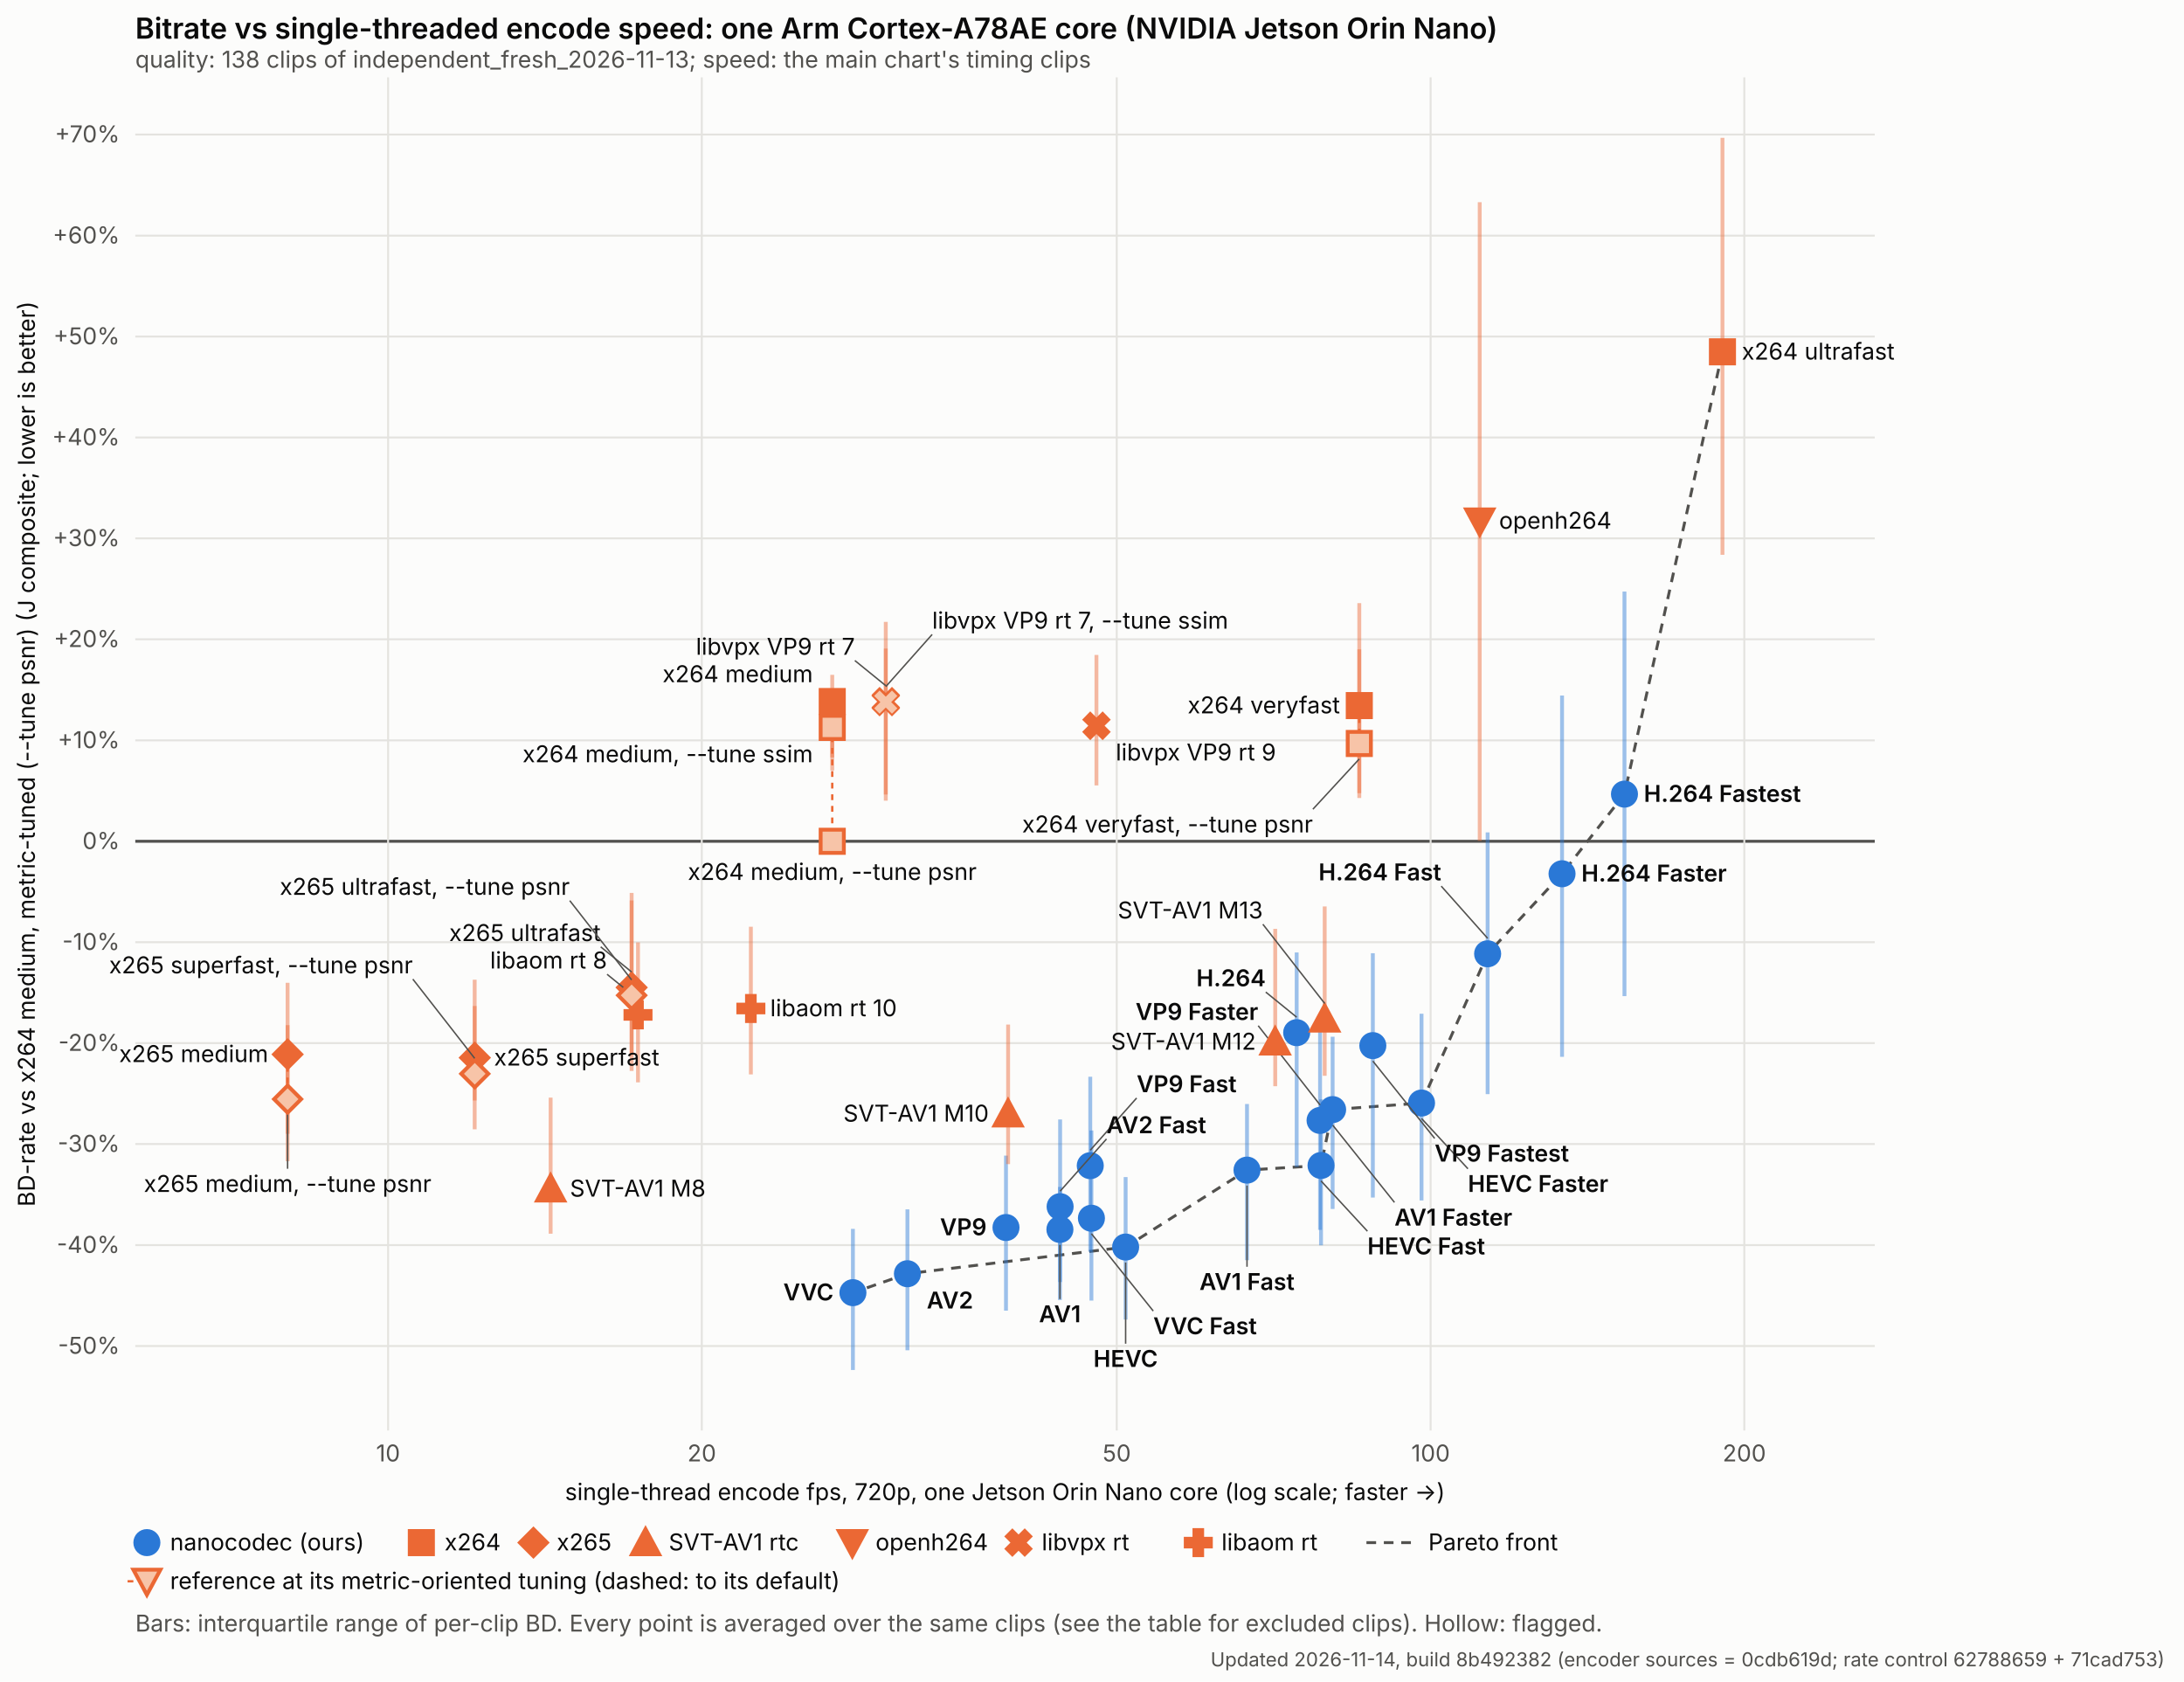
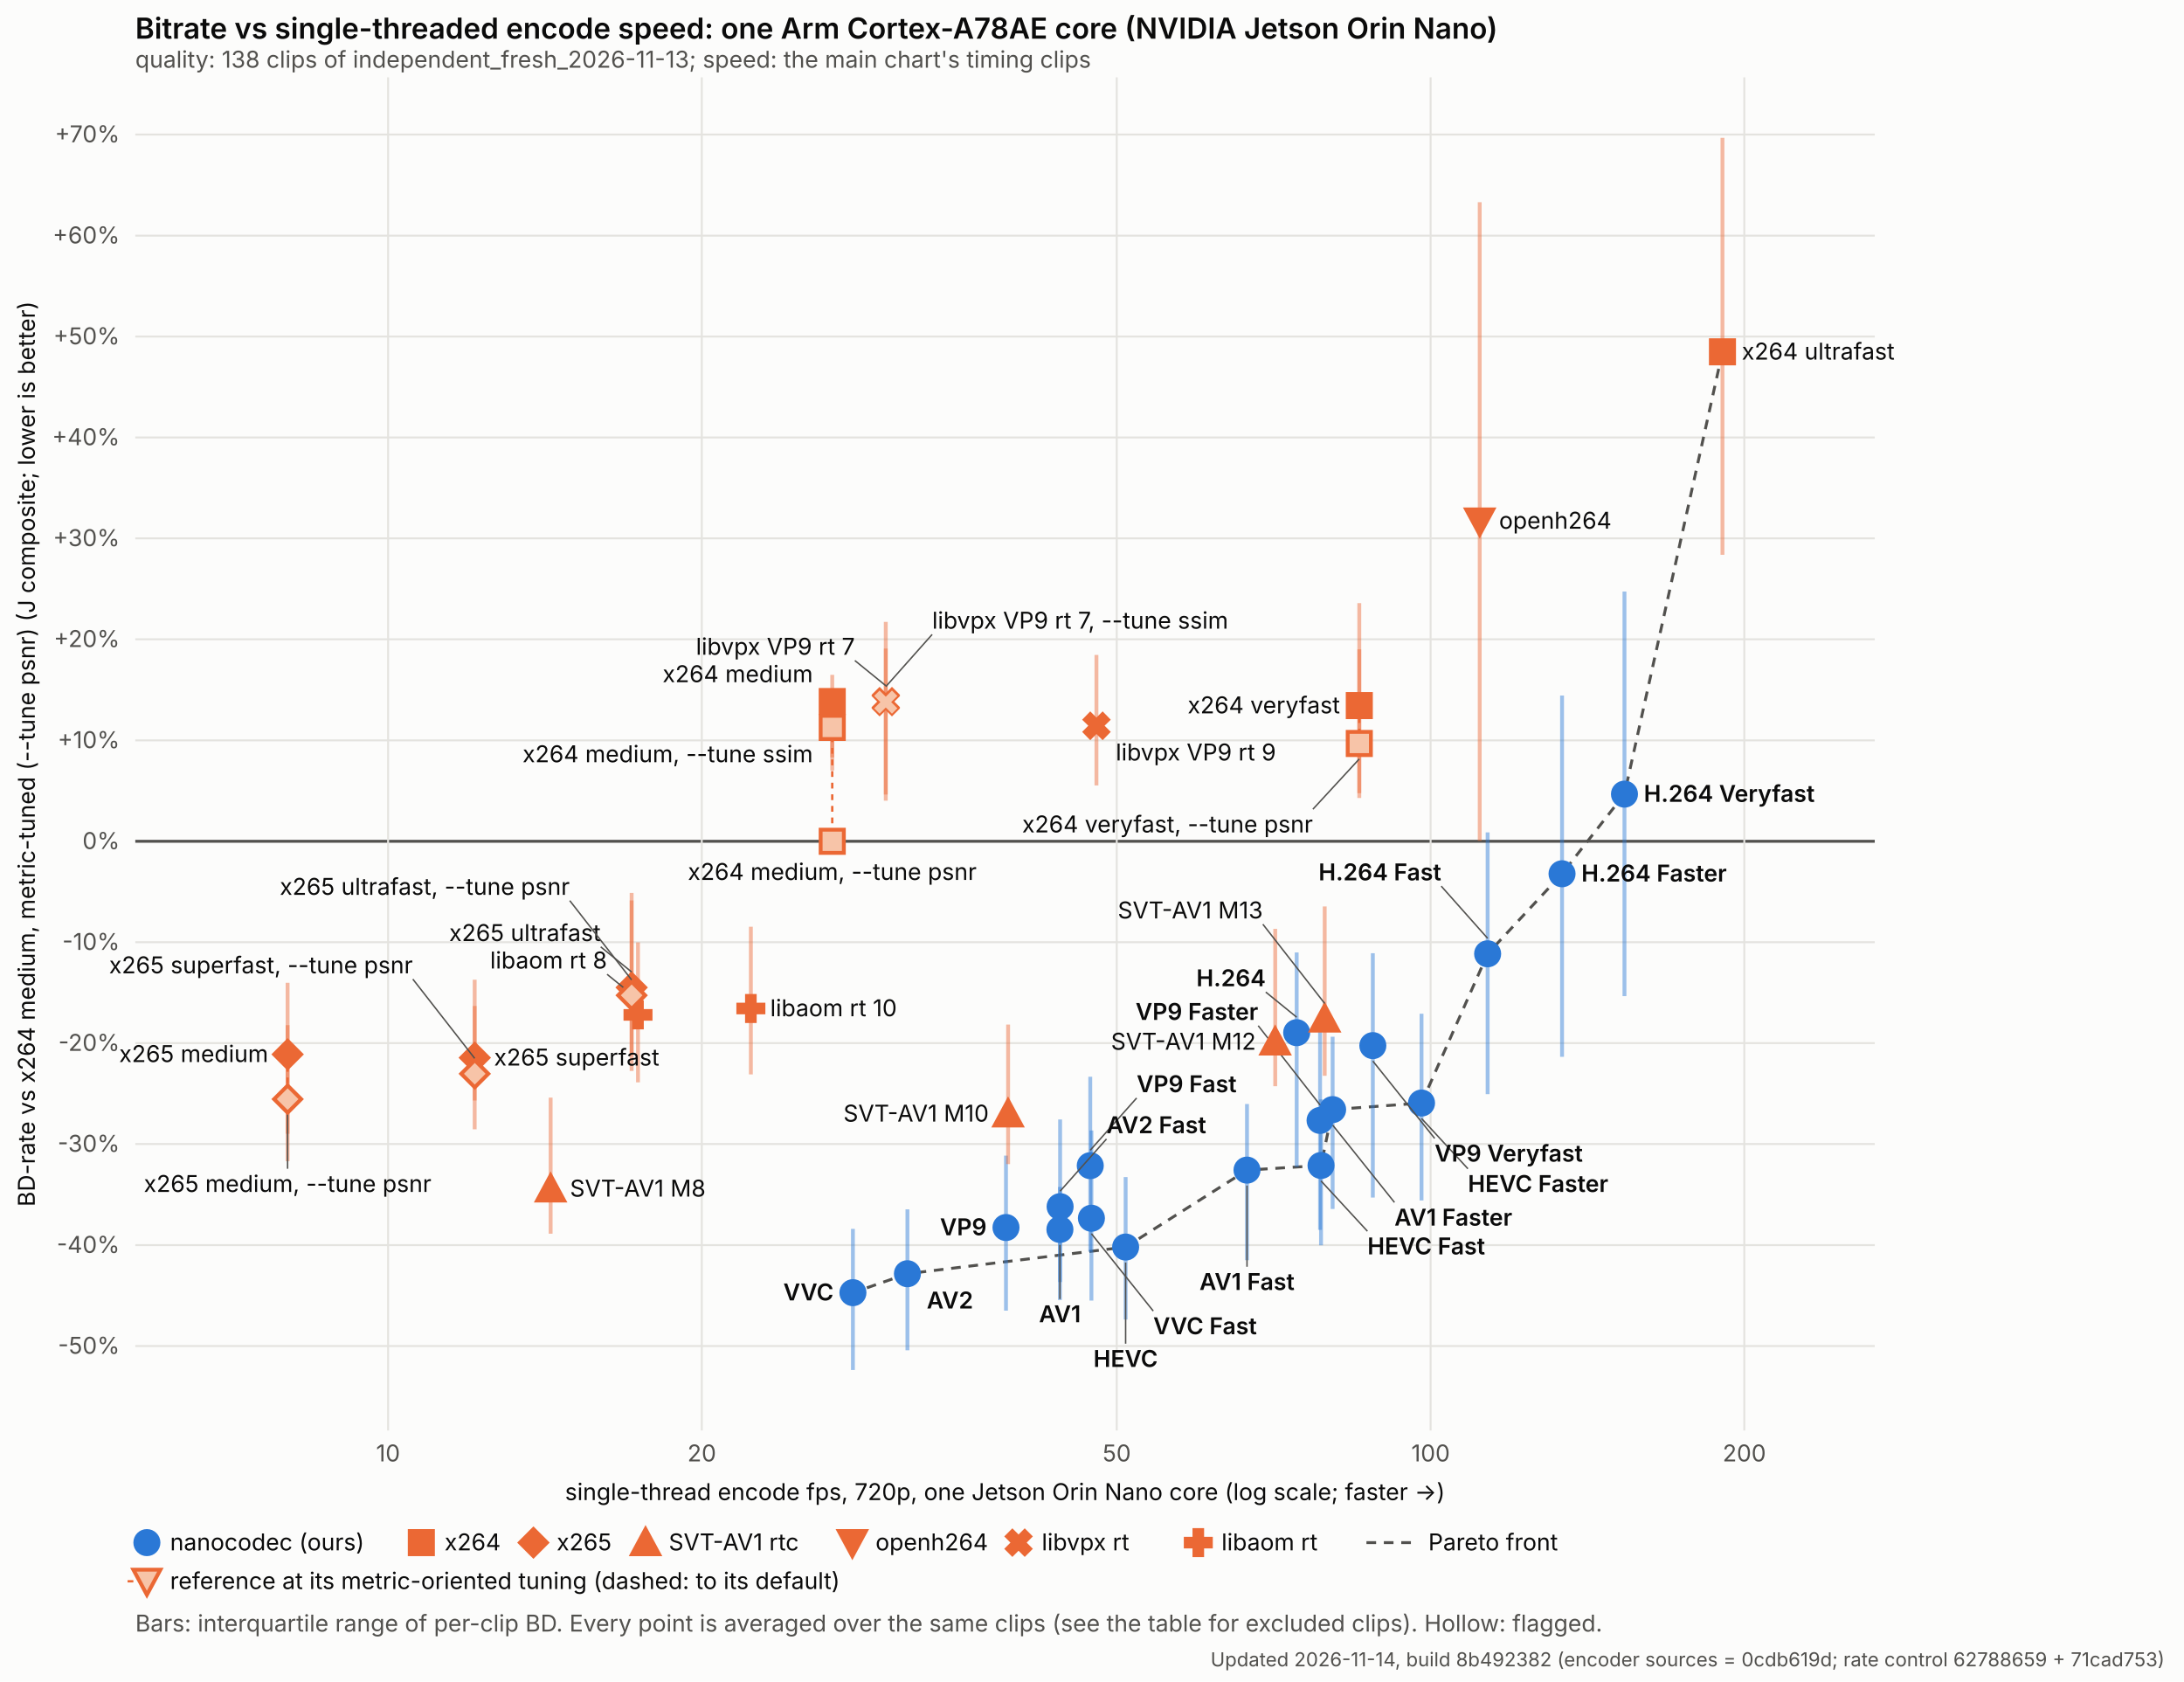
<svg xmlns="http://www.w3.org/2000/svg" viewBox="0 0 1130 870" width="1130" height="870" font-family="system-ui, -apple-system, Segoe UI, sans-serif" font-size="12">
  <rect width="1130" height="870" fill="#fcfcfb" />
  <text x="70" y="20" font-size="15" font-weight="600" fill="#0b0b0b">Bitrate vs single-threaded encode speed: one Arm Cortex-A78AE core (NVIDIA Jetson Orin Nano)</text>
  <text x="70" y="35" fill="#52514e">quality: 138 clips of independent_fresh_2026-11-13; speed: the main chart's timing clips</text>
  <line x1="70" x2="970" y1="696.3" y2="696.3" stroke="#e4e3df" stroke-width="1" />
  <text x="62" y="700.3" text-anchor="end" fill="#52514e">-50%</text>
  <line x1="70" x2="970" y1="644.1" y2="644.1" stroke="#e4e3df" stroke-width="1" />
  <text x="62" y="648.1" text-anchor="end" fill="#52514e">-40%</text>
  <line x1="70" x2="970" y1="591.8" y2="591.8" stroke="#e4e3df" stroke-width="1" />
  <text x="62" y="595.8" text-anchor="end" fill="#52514e">-30%</text>
  <line x1="70" x2="970" y1="539.6" y2="539.6" stroke="#e4e3df" stroke-width="1" />
  <text x="62" y="543.6" text-anchor="end" fill="#52514e">-20%</text>
  <line x1="70" x2="970" y1="487.4" y2="487.4" stroke="#e4e3df" stroke-width="1" />
  <text x="62" y="491.4" text-anchor="end" fill="#52514e">-10%</text>
  <line x1="70" x2="970" y1="435.2" y2="435.2" stroke="#52514e" stroke-width="1.5" />
  <text x="62" y="439.2" text-anchor="end" fill="#52514e">0%</text>
  <line x1="70" x2="970" y1="383.0" y2="383.0" stroke="#e4e3df" stroke-width="1" />
  <text x="62" y="387.0" text-anchor="end" fill="#52514e">+10%</text>
  <line x1="70" x2="970" y1="330.7" y2="330.7" stroke="#e4e3df" stroke-width="1" />
  <text x="62" y="334.7" text-anchor="end" fill="#52514e">+20%</text>
  <line x1="70" x2="970" y1="278.5" y2="278.5" stroke="#e4e3df" stroke-width="1" />
  <text x="62" y="282.5" text-anchor="end" fill="#52514e">+30%</text>
  <line x1="70" x2="970" y1="226.3" y2="226.3" stroke="#e4e3df" stroke-width="1" />
  <text x="62" y="230.3" text-anchor="end" fill="#52514e">+40%</text>
  <line x1="70" x2="970" y1="174.1" y2="174.1" stroke="#e4e3df" stroke-width="1" />
  <text x="62" y="178.1" text-anchor="end" fill="#52514e">+50%</text>
  <line x1="70" x2="970" y1="121.9" y2="121.9" stroke="#e4e3df" stroke-width="1" />
  <text x="62" y="125.9" text-anchor="end" fill="#52514e">+60%</text>
  <line x1="70" x2="970" y1="69.6" y2="69.6" stroke="#e4e3df" stroke-width="1" />
  <text x="62" y="73.6" text-anchor="end" fill="#52514e">+70%</text>
  <line x1="200.8" x2="200.8" y1="40" y2="740" stroke="#e4e3df" />
  <text x="200.8" y="756" text-anchor="middle" fill="#52514e">10</text>
  <line x1="363.1" x2="363.1" y1="40" y2="740" stroke="#e4e3df" />
  <text x="363.1" y="756" text-anchor="middle" fill="#52514e">20</text>
  <line x1="577.8" x2="577.8" y1="40" y2="740" stroke="#e4e3df" />
  <text x="577.8" y="756" text-anchor="middle" fill="#52514e">50</text>
  <line x1="740.2" x2="740.2" y1="40" y2="740" stroke="#e4e3df" />
  <text x="740.2" y="756" text-anchor="middle" fill="#52514e">100</text>
  <line x1="902.5" x2="902.5" y1="40" y2="740" stroke="#e4e3df" />
  <text x="902.5" y="756" text-anchor="middle" fill="#52514e">200</text>
  <text x="520.0" y="776" text-anchor="middle" fill="#0b0b0b">single-thread encode fps, 720p, one Jetson Orin Nano core (log scale; faster →)</text>
  <text transform="translate(18,390.0) rotate(-90)" text-anchor="middle" fill="#0b0b0b">BD-rate vs x264 medium, metric-tuned (--tune psnr) (J composite; lower is better)</text>
  <polyline points="891.2,182.0 840.5,410.8 808.2,452.0 769.7,493.4 735.5,570.6 689.5,574.0 683.5,602.9 645.2,605.3 582.4,645.1 469.5,658.9 441.3,668.7" fill="none" stroke="#52514e" stroke-width="1.5" stroke-dasharray="5 4" />
  <line x1="430.6" y1="362.9" x2="430.6" y2="435.2" stroke="#eb6834" stroke-width="1.2" stroke-dasharray="3 3" />
  <line x1="703.3" y1="365.0" x2="703.3" y2="384.6" stroke="#eb6834" stroke-width="1.2" stroke-dasharray="3 3" />
  <line x1="430.6" y1="362.9" x2="430.6" y2="376.3" stroke="#eb6834" stroke-width="1.2" stroke-dasharray="3 3" />
  <line x1="326.8" y1="510.8" x2="326.8" y2="514.9" stroke="#eb6834" stroke-width="1.2" stroke-dasharray="3 3" />
  <line x1="245.6" y1="547.2" x2="245.6" y2="555.5" stroke="#eb6834" stroke-width="1.2" stroke-dasharray="3 3" />
  <line x1="148.8" y1="545.4" x2="148.8" y2="568.6" stroke="#eb6834" stroke-width="1.2" stroke-dasharray="3 3" />
  <line x1="458.3" y1="362.7" x2="458.3" y2="363.2" stroke="#eb6834" stroke-width="1.2" stroke-dasharray="3 3" />
  <line x1="430.6" x2="430.6" y1="435.2" y2="435.2" stroke="#eb6834" stroke-opacity="0.45" stroke-width="2" />
  <line x1="430.6" x2="430.6" y1="391.8" y2="349.1" stroke="#eb6834" stroke-opacity="0.45" stroke-width="2" />
  <line x1="670.9" x2="670.9" y1="603.7" y2="492.7" stroke="#2a78d6" stroke-opacity="0.45" stroke-width="2" />
  <line x1="769.7" x2="769.7" y1="566.0" y2="430.6" stroke="#2a78d6" stroke-opacity="0.45" stroke-width="2" />
  <line x1="808.2" x2="808.2" y1="546.7" y2="359.8" stroke="#2a78d6" stroke-opacity="0.45" stroke-width="2" />
  <line x1="840.5" x2="840.5" y1="515.3" y2="306.0" stroke="#2a78d6" stroke-opacity="0.45" stroke-width="2" />
  <line x1="582.4" x2="582.4" y1="682.6" y2="608.9" stroke="#2a78d6" stroke-opacity="0.45" stroke-width="2" />
  <line x1="683.5" x2="683.5" y1="644.2" y2="568.7" stroke="#2a78d6" stroke-opacity="0.45" stroke-width="2" />
  <line x1="735.5" x2="735.5" y1="621.0" y2="524.4" stroke="#2a78d6" stroke-opacity="0.45" stroke-width="2" />
  <line x1="548.4" x2="548.4" y1="672.5" y2="614.0" stroke="#2a78d6" stroke-opacity="0.45" stroke-width="2" />
  <line x1="645.2" x2="645.2" y1="651.9" y2="571.1" stroke="#2a78d6" stroke-opacity="0.45" stroke-width="2" />
  <line x1="689.5" x2="689.5" y1="625.4" y2="536.3" stroke="#2a78d6" stroke-opacity="0.45" stroke-width="2" />
  <line x1="520.5" x2="520.5" y1="678.0" y2="597.8" stroke="#2a78d6" stroke-opacity="0.45" stroke-width="2" />
  <line x1="564.1" x2="564.1" y1="647.5" y2="557.0" stroke="#2a78d6" stroke-opacity="0.45" stroke-width="2" />
  <line x1="683.0" x2="683.0" y1="636.2" y2="527.3" stroke="#2a78d6" stroke-opacity="0.45" stroke-width="2" />
  <line x1="710.3" x2="710.3" y1="619.5" y2="493.1" stroke="#2a78d6" stroke-opacity="0.45" stroke-width="2" />
  <line x1="469.5" x2="469.5" y1="698.5" y2="625.6" stroke="#2a78d6" stroke-opacity="0.45" stroke-width="2" />
  <line x1="548.5" x2="548.5" y1="663.2" y2="579.1" stroke="#2a78d6" stroke-opacity="0.45" stroke-width="2" />
  <line x1="441.3" x2="441.3" y1="708.7" y2="635.7" stroke="#2a78d6" stroke-opacity="0.45" stroke-width="2" />
  <line x1="564.7" x2="564.7" y1="672.8" y2="584.8" stroke="#2a78d6" stroke-opacity="0.45" stroke-width="2" />
  <line x1="765.6" x2="765.6" y1="435.0" y2="104.6" stroke="#eb6834" stroke-opacity="0.45" stroke-width="2" />
  <line x1="891.2" x2="891.2" y1="287.0" y2="71.3" stroke="#eb6834" stroke-opacity="0.45" stroke-width="2" />
  <line x1="703.3" x2="703.3" y1="410.3" y2="312.0" stroke="#eb6834" stroke-opacity="0.45" stroke-width="2" />
  <line x1="326.8" x2="326.8" y1="545.8" y2="461.9" stroke="#eb6834" stroke-opacity="0.45" stroke-width="2" />
  <line x1="245.6" x2="245.6" y1="569.3" y2="506.8" stroke="#eb6834" stroke-opacity="0.45" stroke-width="2" />
  <line x1="148.8" x2="148.8" y1="586.5" y2="508.4" stroke="#eb6834" stroke-opacity="0.45" stroke-width="2" />
  <line x1="284.9" x2="284.9" y1="638.2" y2="567.8" stroke="#eb6834" stroke-opacity="0.45" stroke-width="2" />
  <line x1="521.6" x2="521.6" y1="602.2" y2="530.0" stroke="#eb6834" stroke-opacity="0.45" stroke-width="2" />
  <line x1="659.8" x2="659.8" y1="561.9" y2="480.5" stroke="#eb6834" stroke-opacity="0.45" stroke-width="2" />
  <line x1="685.4" x2="685.4" y1="556.5" y2="468.9" stroke="#eb6834" stroke-opacity="0.45" stroke-width="2" />
  <line x1="458.3" x2="458.3" y1="411.0" y2="321.7" stroke="#eb6834" stroke-opacity="0.45" stroke-width="2" />
  <line x1="567.3" x2="567.3" y1="406.3" y2="338.8" stroke="#eb6834" stroke-opacity="0.45" stroke-width="2" />
  <line x1="330.1" x2="330.1" y1="559.9" y2="487.5" stroke="#eb6834" stroke-opacity="0.45" stroke-width="2" />
  <line x1="388.5" x2="388.5" y1="555.8" y2="479.4" stroke="#eb6834" stroke-opacity="0.45" stroke-width="2" />
  <line x1="703.3" x2="703.3" y1="412.8" y2="335.9" stroke="#eb6834" stroke-opacity="0.45" stroke-width="2" />
  <line x1="430.6" x2="430.6" y1="398.6" y2="357.6" stroke="#eb6834" stroke-opacity="0.45" stroke-width="2" />
  <line x1="326.8" x2="326.8" y1="554.0" y2="465.8" stroke="#eb6834" stroke-opacity="0.45" stroke-width="2" />
  <line x1="245.6" x2="245.6" y1="584.2" y2="520.4" stroke="#eb6834" stroke-opacity="0.45" stroke-width="2" />
  <line x1="148.8" x2="148.8" y1="600.7" y2="530.3" stroke="#eb6834" stroke-opacity="0.45" stroke-width="2" />
  <line x1="458.3" x2="458.3" y1="414.2" y2="335.5" stroke="#eb6834" stroke-opacity="0.45" stroke-width="2" />
  <g>
    <rect x="424.6" y="429.2" width="12" height="12" fill="#f7c4a8" stroke="#eb6834" stroke-width="2" />
  </g>
  <text x="430.6" y="455.2" text-anchor="middle" fill="#0b0b0b">x264 medium, --tune psnr</text>
  <g>
    <rect x="424.6" y="356.9" width="12" height="12" fill="#eb6834" stroke="#eb6834" stroke-width="2" />
  </g>
  <text x="420.6" y="352.9" text-anchor="end" fill="#0b0b0b">x264 medium</text>
  <g>
    <circle cx="670.9" cy="534.2" r="6" fill="#2a78d6" stroke="#2a78d6" stroke-width="2" />
  </g>
  <line x1="670.9" y1="526.2" x2="654.9" y2="513.2" stroke="#52514e" stroke-width="0.75" />
  <text x="654.9" y="510.2" text-anchor="end" fill="#0b0b0b" font-weight="600">H.264</text>
  <g>
    <circle cx="769.7" cy="493.4" r="6" fill="#2a78d6" stroke="#2a78d6" stroke-width="2" />
  </g>
  <line x1="769.7" y1="485.4" x2="745.7" y2="458.4" stroke="#52514e" stroke-width="0.75" />
  <text x="745.7" y="455.4" text-anchor="end" fill="#0b0b0b" font-weight="600">H.264 Fast</text>
  <g>
    <circle cx="808.2" cy="452.0" r="6" fill="#2a78d6" stroke="#2a78d6" stroke-width="2" />
  </g>
  <text x="818.2" y="456.0" text-anchor="start" fill="#0b0b0b" font-weight="600">H.264 Faster</text>
  <g>
    <circle cx="840.5" cy="410.8" r="6" fill="#2a78d6" stroke="#2a78d6" stroke-width="2" />
  </g>
-   <text x="850.5" y="414.8" text-anchor="start" fill="#0b0b0b" font-weight="600">H.264 Fastest</text>
+   <text x="850.5" y="414.8" text-anchor="start" fill="#0b0b0b" font-weight="600">H.264 Veryfast</text>
  <g>
    <circle cx="582.4" cy="645.1" r="6" fill="#2a78d6" stroke="#2a78d6" stroke-width="2" />
  </g>
  <line x1="582.4" y1="653.1" x2="582.4" y2="695.1" stroke="#52514e" stroke-width="0.75" />
  <text x="582.4" y="707.1" text-anchor="middle" fill="#0b0b0b" font-weight="600">HEVC</text>
  <g>
    <circle cx="683.5" cy="602.9" r="6" fill="#2a78d6" stroke="#2a78d6" stroke-width="2" />
  </g>
  <line x1="683.5" y1="610.9" x2="707.5" y2="636.9" stroke="#52514e" stroke-width="0.75" />
  <text x="707.5" y="648.9" text-anchor="start" fill="#0b0b0b" font-weight="600">HEVC Fast</text>
  <g>
    <circle cx="735.5" cy="570.6" r="6" fill="#2a78d6" stroke="#2a78d6" stroke-width="2" />
  </g>
  <line x1="735.5" y1="578.6" x2="759.5" y2="604.6" stroke="#52514e" stroke-width="0.75" />
  <text x="759.5" y="616.6" text-anchor="start" fill="#0b0b0b" font-weight="600">HEVC Faster</text>
  <g>
    <circle cx="548.4" cy="636.0" r="6" fill="#2a78d6" stroke="#2a78d6" stroke-width="2" />
  </g>
  <line x1="548.4" y1="644.0" x2="548.4" y2="672.0" stroke="#52514e" stroke-width="0.75" />
  <text x="548.4" y="684.0" text-anchor="middle" fill="#0b0b0b" font-weight="600">AV1</text>
  <g>
    <circle cx="645.2" cy="605.3" r="6" fill="#2a78d6" stroke="#2a78d6" stroke-width="2" />
  </g>
  <line x1="645.2" y1="613.3" x2="645.2" y2="655.3" stroke="#52514e" stroke-width="0.75" />
  <text x="645.2" y="667.3" text-anchor="middle" fill="#0b0b0b" font-weight="600">AV1 Fast</text>
  <g>
    <circle cx="689.5" cy="574.0" r="6" fill="#2a78d6" stroke="#2a78d6" stroke-width="2" />
  </g>
  <line x1="689.5" y1="582.0" x2="721.5" y2="622.0" stroke="#52514e" stroke-width="0.75" />
  <text x="721.5" y="634.0" text-anchor="start" fill="#0b0b0b" font-weight="600">AV1 Faster</text>
  <g>
    <circle cx="520.5" cy="635.0" r="6" fill="#2a78d6" stroke="#2a78d6" stroke-width="2" />
  </g>
  <text x="510.5" y="639.0" text-anchor="end" fill="#0b0b0b" font-weight="600">VP9</text>
  <g>
    <circle cx="564.1" cy="603.0" r="6" fill="#2a78d6" stroke="#2a78d6" stroke-width="2" />
  </g>
  <line x1="564.1" y1="595.0" x2="588.1" y2="568.0" stroke="#52514e" stroke-width="0.75" />
  <text x="588.1" y="565.0" text-anchor="start" fill="#0b0b0b" font-weight="600">VP9 Fast</text>
  <g>
    <circle cx="683.0" cy="579.6" r="6" fill="#2a78d6" stroke="#2a78d6" stroke-width="2" />
  </g>
  <line x1="683.0" y1="571.6" x2="651.0" y2="530.6" stroke="#52514e" stroke-width="0.75" />
  <text x="651.0" y="527.6" text-anchor="end" fill="#0b0b0b" font-weight="600">VP9 Faster</text>
  <g>
    <circle cx="710.3" cy="540.9" r="6" fill="#2a78d6" stroke="#2a78d6" stroke-width="2" />
  </g>
  <line x1="710.3" y1="548.9" x2="742.3" y2="588.9" stroke="#52514e" stroke-width="0.75" />
-   <text x="742.3" y="600.9" text-anchor="start" fill="#0b0b0b" font-weight="600">VP9 Fastest</text>
+   <text x="742.3" y="600.9" text-anchor="start" fill="#0b0b0b" font-weight="600">VP9 Veryfast</text>
  <g>
    <circle cx="469.5" cy="658.9" r="6" fill="#2a78d6" stroke="#2a78d6" stroke-width="2" />
  </g>
  <text x="479.5" y="676.9" text-anchor="start" fill="#0b0b0b" font-weight="600">AV2</text>
  <g>
    <circle cx="548.5" cy="624.2" r="6" fill="#2a78d6" stroke="#2a78d6" stroke-width="2" />
  </g>
  <line x1="548.5" y1="616.2" x2="572.5" y2="589.2" stroke="#52514e" stroke-width="0.75" />
  <text x="572.5" y="586.2" text-anchor="start" fill="#0b0b0b" font-weight="600">AV2 Fast</text>
  <g>
    <circle cx="441.3" cy="668.7" r="6" fill="#2a78d6" stroke="#2a78d6" stroke-width="2" />
  </g>
  <text x="431.3" y="672.7" text-anchor="end" fill="#0b0b0b" font-weight="600">VVC</text>
  <g>
    <circle cx="564.7" cy="630.2" r="6" fill="#2a78d6" stroke="#2a78d6" stroke-width="2" />
  </g>
  <line x1="564.7" y1="638.2" x2="596.7" y2="678.2" stroke="#52514e" stroke-width="0.75" />
  <text x="596.7" y="690.2" text-anchor="start" fill="#0b0b0b" font-weight="600">VVC Fast</text>
  <g>
    <polygon points="765.601,276.525 772.601,263.525 758.601,263.525" fill="#eb6834" stroke="#eb6834" stroke-width="2" />
  </g>
  <text x="775.6" y="273.5" text-anchor="start" fill="#0b0b0b">openh264</text>
  <g>
    <rect x="885.2" y="176.0" width="12" height="12" fill="#eb6834" stroke="#eb6834" stroke-width="2" />
  </g>
  <text x="901.2" y="186.0" text-anchor="start" fill="#0b0b0b">x264 ultrafast</text>
  <g>
    <rect x="697.3" y="359.0" width="12" height="12" fill="#eb6834" stroke="#eb6834" stroke-width="2" />
  </g>
  <text x="693.3" y="369.0" text-anchor="end" fill="#0b0b0b">x264 veryfast</text>
  <g>
    <polygon points="326.811,503.832 333.811,510.832 326.811,517.832 319.811,510.832" fill="#eb6834" stroke="#eb6834" stroke-width="2" />
  </g>
  <line x1="326.8" y1="502.8" x2="310.8" y2="489.8" stroke="#52514e" stroke-width="0.75" />
  <text x="310.8" y="486.8" text-anchor="end" fill="#0b0b0b">x265 ultrafast</text>
  <g>
    <polygon points="245.647,540.156 252.647,547.156 245.647,554.156 238.647,547.156" fill="#eb6834" stroke="#eb6834" stroke-width="2" />
  </g>
  <text x="255.6" y="551.2" text-anchor="start" fill="#0b0b0b">x265 superfast</text>
  <g>
    <polygon points="148.821,538.422 155.821,545.422 148.821,552.422 141.821,545.422" fill="#eb6834" stroke="#eb6834" stroke-width="2" />
  </g>
  <text x="138.8" y="549.4" text-anchor="end" fill="#0b0b0b">x265 medium</text>
  <g>
    <polygon points="284.896,608.031 291.896,621.031 277.896,621.031" fill="#eb6834" stroke="#eb6834" stroke-width="2" />
  </g>
  <text x="294.9" y="619.0" text-anchor="start" fill="#0b0b0b">SVT-AV1 M8</text>
  <g>
    <polygon points="521.574,569.241 528.574,582.241 514.574,582.241" fill="#eb6834" stroke="#eb6834" stroke-width="2" />
  </g>
  <text x="511.6" y="580.2" text-anchor="end" fill="#0b0b0b">SVT-AV1 M10</text>
  <g>
    <polygon points="659.751,532.013 666.751,545.013 652.751,545.013" fill="#eb6834" stroke="#eb6834" stroke-width="2" />
  </g>
  <text x="649.8" y="543.0" text-anchor="end" fill="#0b0b0b">SVT-AV1 M12</text>
  <g>
    <polygon points="685.389,520.148 692.389,533.148 678.389,533.148" fill="#eb6834" stroke="#eb6834" stroke-width="2" />
  </g>
  <line x1="685.4" y1="519.1" x2="653.4" y2="478.1" stroke="#52514e" stroke-width="0.75" />
  <text x="653.4" y="475.1" text-anchor="end" fill="#0b0b0b">SVT-AV1 M13</text>
  <g>
    <polygon points="461.5,356.0 465.0,359.5 461.8,362.7 465.0,365.9 461.5,369.4 458.3,366.3 455.1,369.4 451.6,365.9 454.8,362.7 451.6,359.5 455.1,356.0 458.3,359.2" fill="#eb6834" stroke="#eb6834" stroke-width="1" />
  </g>
  <line x1="458.3" y1="354.7" x2="442.3" y2="341.7" stroke="#52514e" stroke-width="0.75" />
  <text x="442.3" y="338.7" text-anchor="end" fill="#0b0b0b">libvpx VP9 rt 7</text>
  <g>
    <polygon points="570.5,368.7 574.0,372.3 570.8,375.4 574.0,378.6 570.5,382.2 567.3,379.0 564.1,382.2 560.6,378.6 563.8,375.4 560.6,372.3 564.1,368.7 567.3,371.9" fill="#eb6834" stroke="#eb6834" stroke-width="1" />
  </g>
  <text x="577.3" y="393.4" text-anchor="start" fill="#0b0b0b">libvpx VP9 rt 9</text>
  <g>
    <polygon points="327.6,518.0 332.6,518.0 332.6,522.5 337.1,522.5 337.1,527.5 332.6,527.5 332.6,532.0 327.6,532.0 327.6,527.5 323.1,527.5 323.1,522.5 327.6,522.5" fill="#eb6834" stroke="#eb6834" stroke-width="1" />
  </g>
  <line x1="330.1" y1="517.0" x2="314.1" y2="504.0" stroke="#52514e" stroke-width="0.75" />
  <text x="314.1" y="501.0" text-anchor="end" fill="#0b0b0b">libaom rt 8</text>
  <g>
    <polygon points="386.0,514.7 391.0,514.7 391.0,519.2 395.5,519.2 395.5,524.2 391.0,524.2 391.0,528.7 386.0,528.7 386.0,524.2 381.5,524.2 381.5,519.2 386.0,519.2" fill="#eb6834" stroke="#eb6834" stroke-width="1" />
  </g>
  <text x="398.5" y="525.7" text-anchor="start" fill="#0b0b0b">libaom rt 10</text>
  <g>
    <rect x="697.3" y="378.6" width="12" height="12" fill="#f7c4a8" stroke="#eb6834" stroke-width="2" />
  </g>
  <line x1="703.3" y1="392.6" x2="679.3" y2="418.6" stroke="#52514e" stroke-width="0.75" />
  <text x="679.3" y="430.6" text-anchor="end" fill="#0b0b0b">x264 veryfast, --tune psnr</text>
  <g>
    <rect x="424.6" y="370.3" width="12" height="12" fill="#f7c4a8" stroke="#eb6834" stroke-width="2" />
  </g>
  <text x="420.6" y="394.3" text-anchor="end" fill="#0b0b0b">x264 medium, --tune ssim</text>
  <g>
    <polygon points="326.811,507.881 333.811,514.881 326.811,521.881 319.811,514.881" fill="#f7c4a8" stroke="#eb6834" stroke-width="2" />
  </g>
  <line x1="326.8" y1="506.9" x2="294.8" y2="465.9" stroke="#52514e" stroke-width="0.75" />
  <text x="294.8" y="462.9" text-anchor="end" fill="#0b0b0b">x265 ultrafast, --tune psnr</text>
  <g>
    <polygon points="245.647,548.462 252.647,555.462 245.647,562.462 238.647,555.462" fill="#f7c4a8" stroke="#eb6834" stroke-width="2" />
  </g>
  <line x1="245.6" y1="547.5" x2="213.6" y2="506.5" stroke="#52514e" stroke-width="0.75" />
  <text x="213.6" y="503.5" text-anchor="end" fill="#0b0b0b">x265 superfast, --tune psnr</text>
  <g>
    <polygon points="148.821,561.573 155.821,568.573 148.821,575.573 141.821,568.573" fill="#f7c4a8" stroke="#eb6834" stroke-width="2" />
  </g>
  <line x1="148.8" y1="576.6" x2="148.8" y2="604.6" stroke="#52514e" stroke-width="0.75" />
  <text x="148.8" y="616.6" text-anchor="middle" fill="#0b0b0b">x265 medium, --tune psnr</text>
  <g>
    <polygon points="461.5,356.5 465.0,360.0 461.8,363.2 465.0,366.4 461.5,369.9 458.3,366.7 455.1,369.9 451.6,366.4 454.8,363.2 451.6,360.0 455.1,356.5 458.3,359.7" fill="#f7c4a8" stroke="#eb6834" stroke-width="1" />
  </g>
  <line x1="458.3" y1="355.2" x2="482.3" y2="328.2" stroke="#52514e" stroke-width="0.75" />
  <text x="482.3" y="325.2" text-anchor="start" fill="#0b0b0b">libvpx VP9 rt 7, --tune ssim</text>
  <circle cx="76.0" cy="798.0" r="6" fill="#2a78d6" stroke="#2a78d6" stroke-width="2" />
  <text x="88" y="802" fill="#0b0b0b">nanocodec (ours)</text>
  <rect x="212.0" y="792.0" width="12" height="12" fill="#eb6834" stroke="#eb6834" stroke-width="2" />
  <text x="230" y="802" fill="#0b0b0b">x264</text>
  <polygon points="276,791 283,798 276,805 269,798" fill="#eb6834" stroke="#eb6834" stroke-width="2" />
  <text x="288" y="802" fill="#0b0b0b">x265</text>
  <polygon points="334,791 341,804 327,804" fill="#eb6834" stroke="#eb6834" stroke-width="2" />
  <text x="346" y="802" fill="#0b0b0b">SVT-AV1 rtc</text>
  <polygon points="441,805 448,792 434,792" fill="#eb6834" stroke="#eb6834" stroke-width="2" />
  <text x="453" y="802" fill="#0b0b0b">openh264</text>
  <polygon points="530.2,791.3 533.7,794.8 530.5,798.0 533.7,801.2 530.2,804.7 527.0,801.5 523.8,804.7 520.3,801.2 523.5,798.0 520.3,794.8 523.8,791.3 527.0,794.5" fill="#eb6834" stroke="#eb6834" stroke-width="1" />
  <text x="539" y="802" fill="#0b0b0b">libvpx rt</text>
  <polygon points="617.5,791.0 622.5,791.0 622.5,795.5 627.0,795.5 627.0,800.5 622.5,800.5 622.5,805.0 617.5,805.0 617.5,800.5 613.0,800.5 613.0,795.5 617.5,795.5" fill="#eb6834" stroke="#eb6834" stroke-width="1" />
  <text x="632" y="802" fill="#0b0b0b">libaom rt</text>
  <line x1="707" x2="733" y1="798" y2="798" stroke="#52514e" stroke-width="1.5" stroke-dasharray="5 4" />
  <text x="739" y="802" fill="#0b0b0b">Pareto front</text>
  <line x1="66" x2="76" y1="818" y2="818" stroke="#eb6834" stroke-width="1.2" stroke-dasharray="3 3" />
  <polygon points="76,825 83,812 69,812" fill="#f7c4a8" stroke="#eb6834" stroke-width="2" />
  <text x="88" y="822" fill="#0b0b0b">reference at its metric-oriented tuning (dashed: to its default)</text>
  <text x="70" y="844" fill="#52514e">Bars: interquartile range of per-clip BD. Every point is averaged over the same clips (see the table for excluded clips). Hollow: flagged.</text>
  <text x="1120" y="862" font-size="10" text-anchor="end" fill="#52514e">Updated 2026-11-14, build 8b492382 (encoder sources = 0cdb619d; rate control 62788659 + 71cad753)</text>
</svg>
